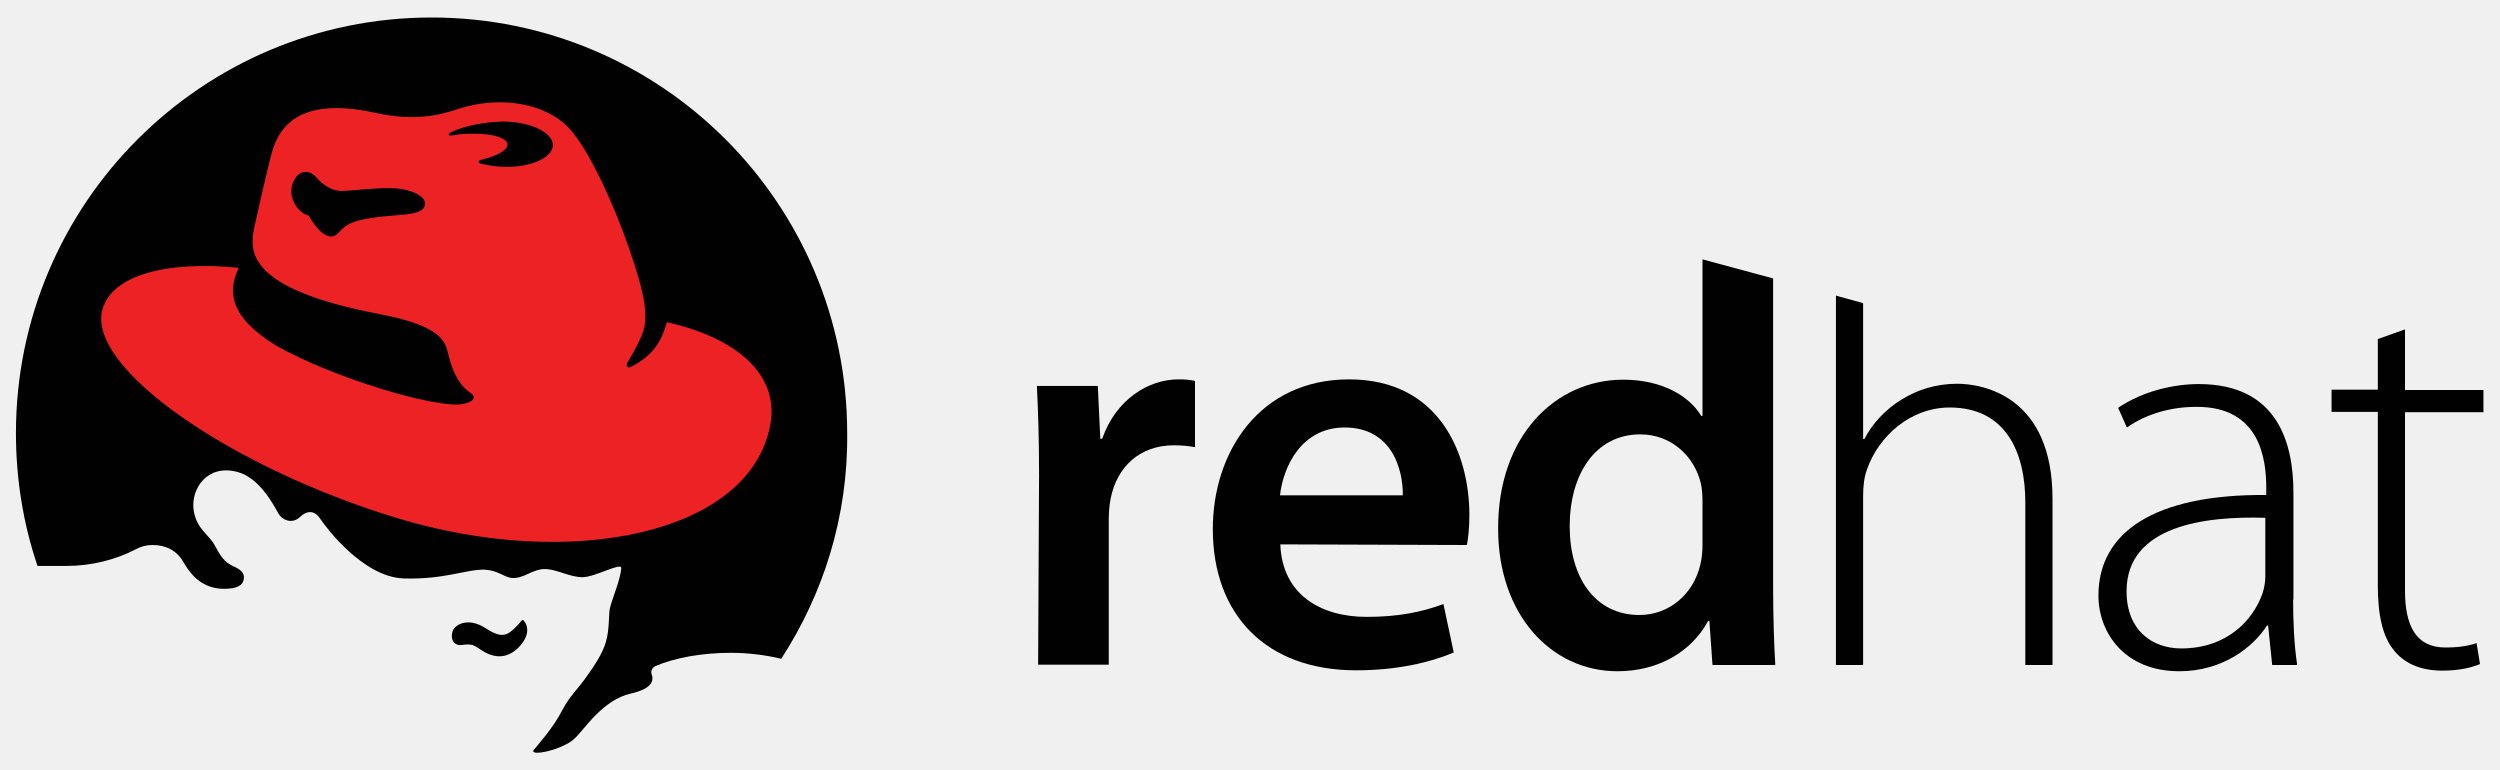
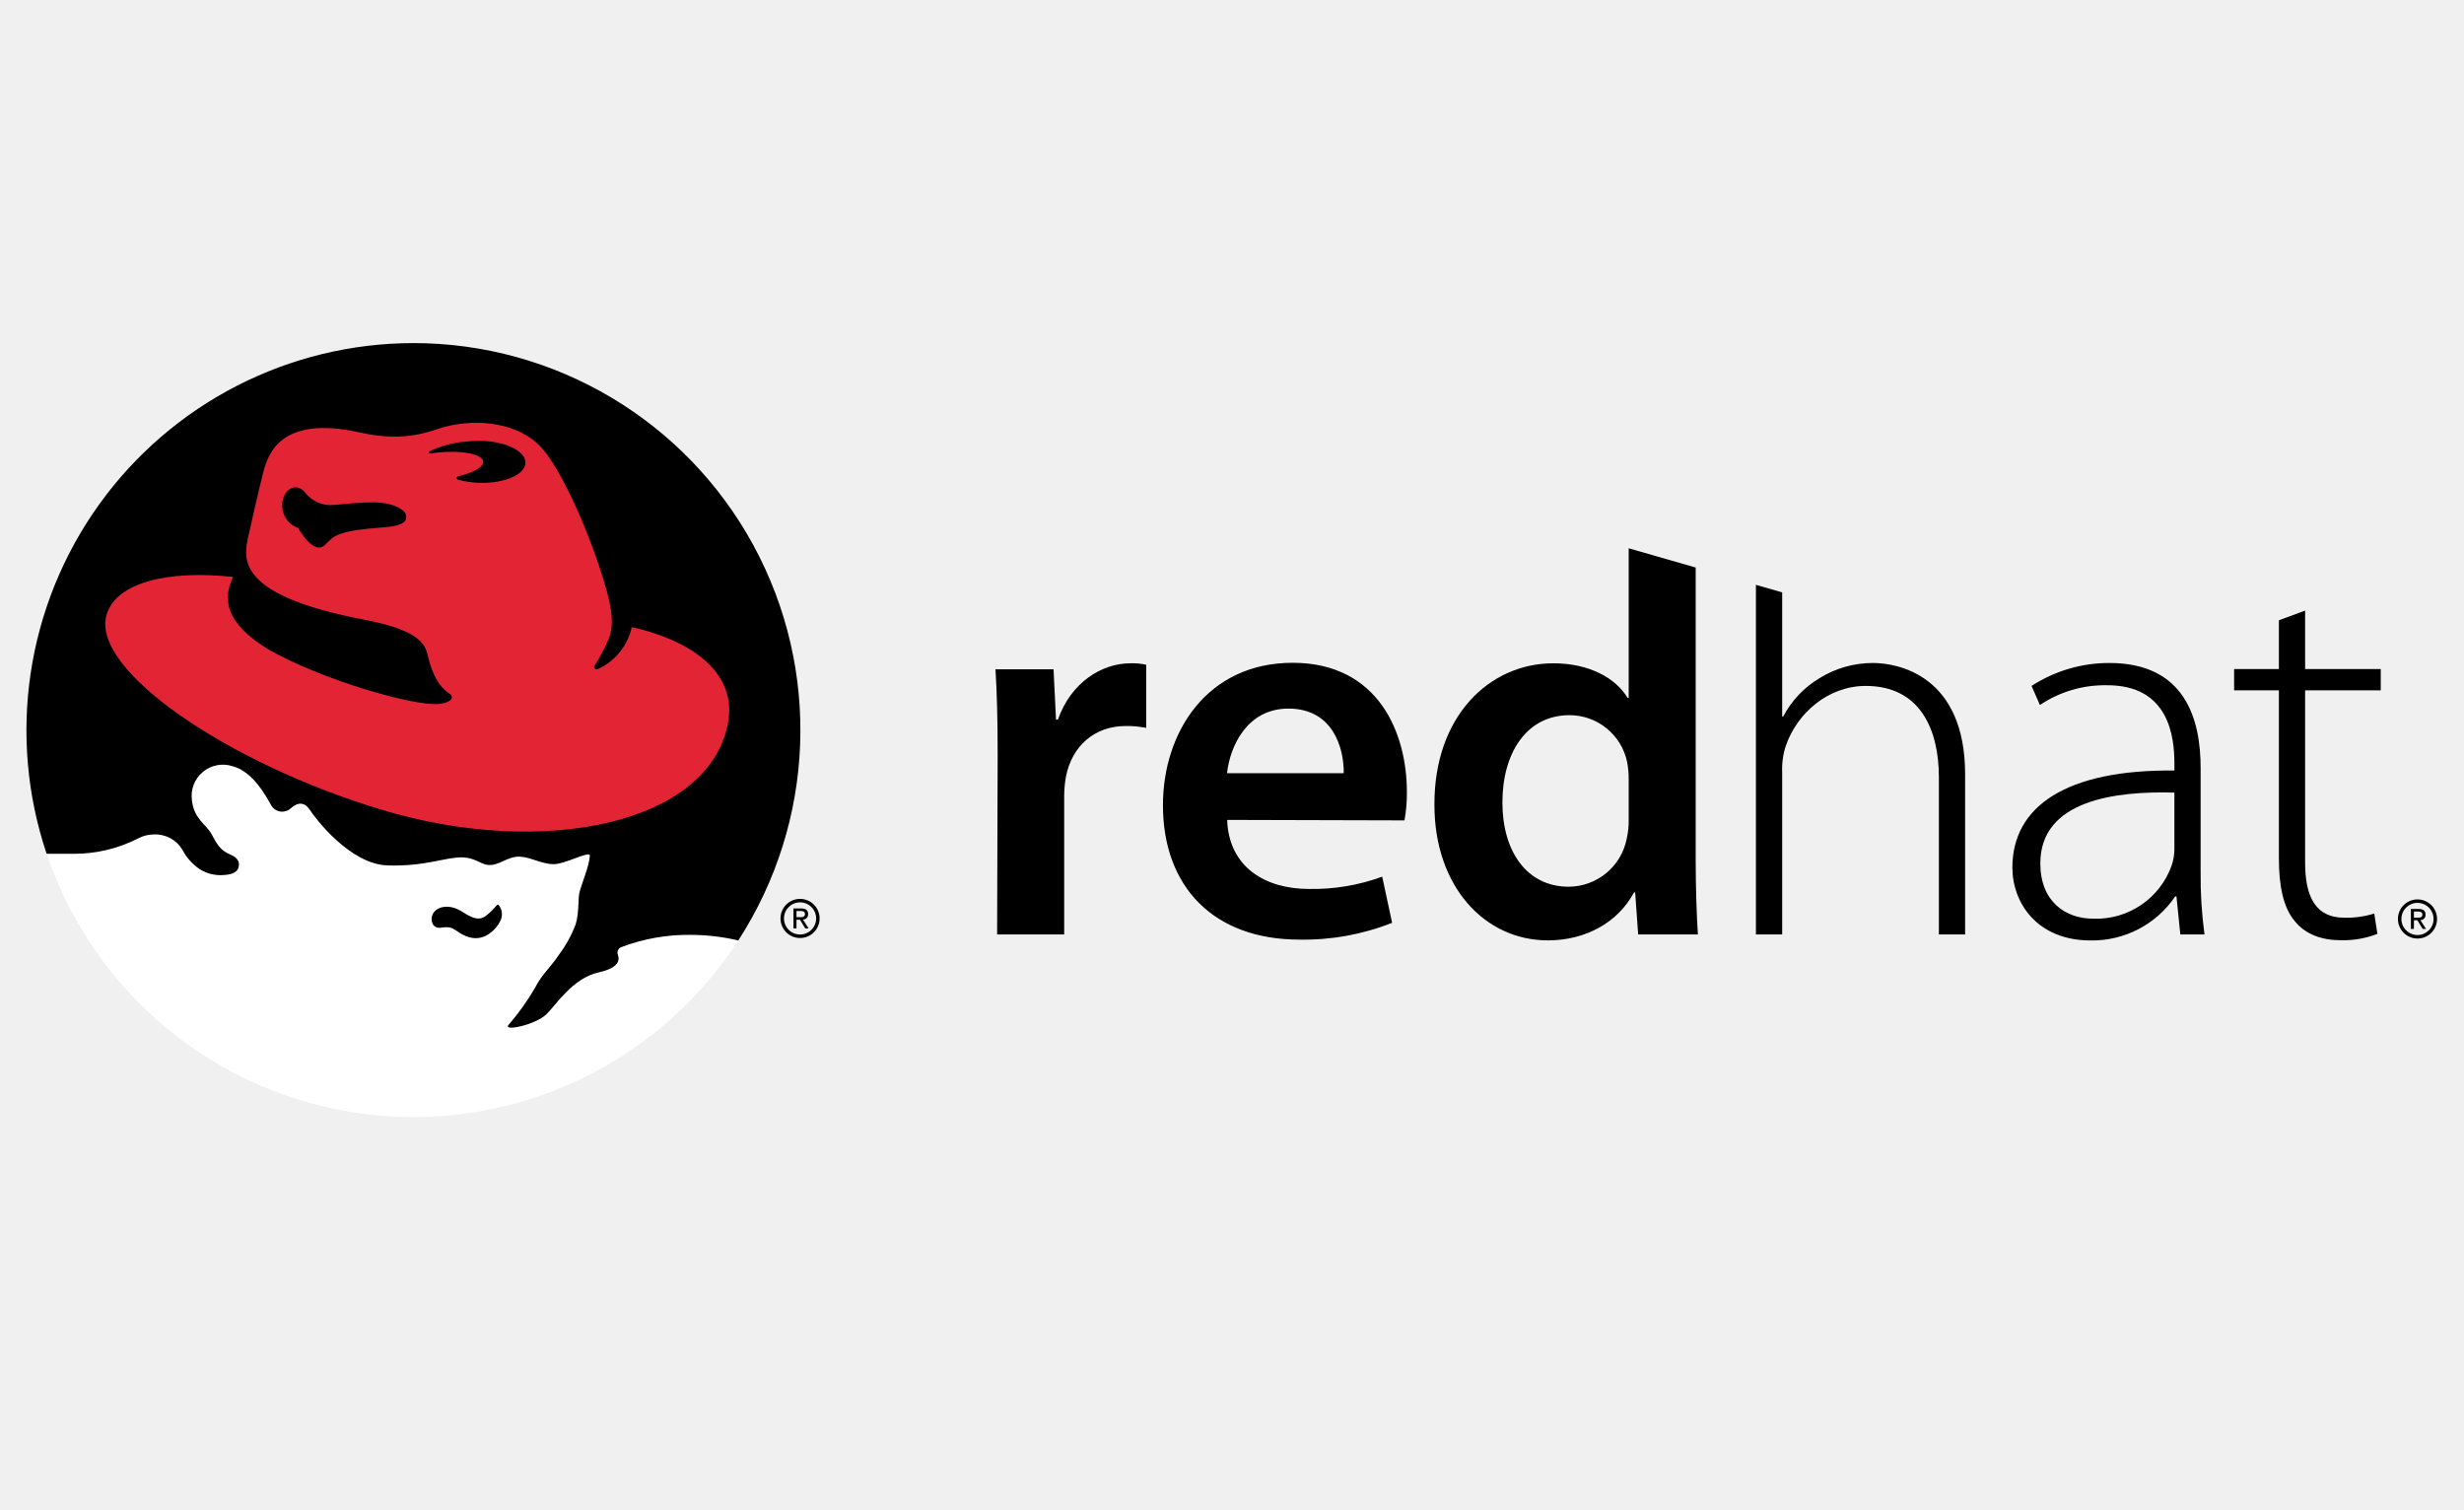
- <svg xmlns="http://www.w3.org/2000/svg" version="1.1" id="Layer_1" x="0px" y="0px" viewBox="0 0 800 246.2" style="enable-background:new 0 0 800 246.2;" xml:space="preserve">
-   <style type="text/css">
- 	.st0{fill-rule:evenodd;clip-rule:evenodd;fill:#010101;}
- 	.st1{fill-rule:evenodd;clip-rule:evenodd;fill:#ED2224;}
- </style>
-   <g>
-     <path class="st0" d="M250,210.8c-5.1-1.2-10.6-1.9-16.1-1.9c-9.4,0-18,1.6-24.3,4.3c-0.7,0.4-1.2,1.1-1.2,1.9   c0,0.3,0.1,0.6,0.2,0.9c0.7,2.2-0.5,4.5-6.6,5.9c-9.1,2-14.8,11.3-18.1,14.4c-3.8,3.7-14.7,5.9-13.1,3.7c1.3-1.7,6.2-7,9.1-12.7   c2.7-5.1,5-6.6,8.3-11.5c1-1.4,4.7-6.5,5.7-10.5c1.2-3.9,0.8-8.8,1.3-10.8c0.7-2.9,3.4-9.2,3.6-12.7c0.1-2-8.4,2.9-12.4,2.9   s-8-2.4-11.6-2.6c-4.5-0.2-7.3,3.4-11.4,2.8c-2.3-0.4-4.2-2.4-8.3-2.6c-5.7-0.2-12.8,3.2-25.9,2.8c-13-0.4-24.9-16.4-26.6-18.9   c-1.9-3-4.3-3-6.8-0.6c-2.6,2.3-5.7,0.5-6.6-1.1c-1.7-3-6.2-11.7-13.3-13.5c-9.7-2.5-14.6,5.4-14,11.7c0.7,6.4,4.8,8.2,6.7,11.6   c1.9,3.4,2.9,5.6,6.5,7.1c2.5,1.1,3.5,2.6,2.7,4.7c-0.7,1.8-3.3,2.2-5.1,2.3c-3.7,0.2-6.3-0.8-8.2-2c-2.2-1.4-4-3.4-5.9-6.7   c-2.2-3.7-5.7-5.3-9.8-5.3c-2,0-3.8,0.5-5.4,1.4c-6.4,3.3-14,5.3-22.2,5.3h-9.2c-4.5-13.3-6.9-27.6-6.9-42.5   c0-73.5,59.6-133,133-133c73.5,0,133,59.6,133,133C271.4,165.2,263.5,190,250,210.8L250,210.8z" />
-     <path class="st0" d="M167.6,198.6c0.7,0.7,1.9,2.9,0.4,5.8c-0.8,1.5-1.7,2.6-3.2,3.8c-1.9,1.5-5.5,3.2-10.5,0   c-2.7-1.7-2.9-2.3-6.6-1.8c-2.7,0.3-3.7-2.3-2.8-4.6c1-2.2,4.9-4,9.8-1.2c2.2,1.3,5.6,4,8.6,1.6c1.3-1,2-1.7,3.7-3.7   c0.1-0.1,0.2-0.1,0.3-0.1C167.5,198.5,167.6,198.5,167.6,198.6L167.6,198.6z" />
-     <path class="st1" d="M213.4,103.1c-1.3,4.4-3.2,10.1-11.5,14.3c-1.2,0.6-1.7-0.4-1.1-1.4c3.1-5.3,3.7-6.7,4.6-8.8   c1.3-3.1,1.9-7.5-0.6-16.6c-5-18-15.4-42.1-23-49.9c-7.3-7.5-20.6-9.7-32.6-6.6c-4.4,1.1-13.1,5.6-29.1,2   C92.4,30,88.3,43.9,86.7,49.9c-1.6,6-5.4,23.2-5.4,23.2c-1.3,7-2.9,19.2,40.1,27.4c20.1,3.8,21.1,9,22,12.7   c1.6,6.7,4.1,10.5,7,12.4c2.9,1.9,0,3.5-3.2,3.8c-8.5,0.9-40.1-8.2-58.8-18.8c-15.3-9.3-15.5-17.7-12-24.9   C53.3,83.4,36,88,32.8,98.9c-5.4,18.7,41.2,50.8,94.3,66.9c55.7,16.9,113,5.1,119.4-29.9C249.4,120,236,108.2,213.4,103.1   L213.4,103.1z" />
-     <path class="st0" d="M128,68.8c-15.4,1.1-17,2.8-19.8,5.8c-4.1,4.3-9.4-5.6-9.4-5.6c-3.2-0.7-7.1-5.8-5-10.7   c2.1-4.8,5.9-3.3,7.1-1.9c1.5,1.8,4.6,4.8,8.6,4.7c4-0.1,8.7-0.9,15.2-0.9c6.6,0,11,2.5,11.3,4.6C136.1,66.6,135.3,68.3,128,68.8   L128,68.8z" />
-     <path class="st0" d="M144.1,43.4C144.1,43.4,144.1,43.4,144.1,43.4c-0.3,0-0.5-0.2-0.5-0.4c0-0.2,0.1-0.3,0.2-0.4   c3-1.6,7.4-2.8,12.5-3.4c1.5-0.2,3-0.2,4.5-0.3c0.3,0,0.5,0,0.8,0c8.5,0.2,15.4,3.6,15.3,7.6c-0.1,4-7.1,7.1-15.6,6.9   c-2.8-0.1-5.3-0.5-7.6-1.1c-0.3-0.1-0.5-0.3-0.5-0.5c0-0.3,0.2-0.5,0.5-0.6c5.3-1.2,8.9-3.2,8.7-5.1c-0.3-2.5-7.3-3.9-15.5-3.1   C145.9,43.2,145,43.3,144.1,43.4L144.1,43.4z" />
-     <path class="st0" d="M332.5,152.2c0-11.9-0.3-20.7-0.7-28.7h19.5l0.8,16.9h0.6c4.4-12.6,14.8-19,24.4-19c2.2,0,3.5,0.1,5.3,0.5   v21.2c-2.1-0.4-4.1-0.6-6.8-0.6c-10.8,0-18.2,6.8-20.2,17.1c-0.4,2-0.6,4.4-0.6,6.8v46.3h-22.6L332.5,152.2L332.5,152.2z" />
-     <path class="st0" d="M409.7,174.2c0.6,16.2,13.1,23.2,27.6,23.2c10.4,0,17.8-1.6,24.6-4.1l3.3,15.5c-7.6,3.2-18.2,5.7-31.2,5.7   c-29,0-45.9-17.9-45.9-45.2c0-24.6,14.9-47.9,43.6-47.9c29,0,38.5,23.9,38.5,43.4c0,4.2-0.4,7.6-0.8,9.6L409.7,174.2L409.7,174.2z    M448.9,158.5c0.1-8.3-3.5-21.7-18.6-21.7c-13.9,0-19.7,12.6-20.7,21.7H448.9L448.9,158.5z" />
-     <path class="st0" d="M733.8,191.9c0,7,0.3,14.2,1.3,20.9h-8l-1.3-12.6h-0.4c-4.3,6.8-14.1,14.6-28,14.6   c-17.7,0-25.9-12.5-25.9-24.2c0-20.3,17.9-32.5,53.7-32.2v-2.3c0-8.7-1.7-26.1-22.5-25.9c-7.7,0-15.7,2.1-22.1,6.6l-2.8-6.3   c8-5.4,17.8-7.6,25.8-7.6c25.4,0,30.3,19.1,30.3,34.8V191.9L733.8,191.9z M725,165.7c-19.2-0.6-44.5,2.4-44.5,23.5   c0,12.6,8.3,18.3,17.5,18.3c14.7,0,23-9.1,26-17.6c0.6-1.9,0.9-3.8,0.9-5.3V165.7L725,165.7z" />
-     <path class="st0" d="M769.6,105.4v19.4h25.1v7.1h-25.1V189c0,11.2,3.5,18.2,12.9,18.2c4.5,0,7.7-0.6,10-1.4l1.1,6.7   c-2.9,1.2-6.8,2.1-12.1,2.1c-6.4,0-11.7-2-15.2-6.2c-4-4.6-5.4-12-5.4-21v-55.6h-14.8v-7.1h14.8v-16.2L769.6,105.4L769.6,105.4z" />
-     <path class="st0" d="M626.3,122.8c-6.7,0-12.7,1.9-17.7,5c-5.2,3.1-9.5,7.8-12,12.7h-0.4V97l-8.7-2.4v118.2h8.7V159   c0-3.6,0.3-6.1,1.2-8.7c3.8-10.9,14.1-19.9,26.5-19.9c18,0,24.2,14.4,24.2,30.3v52.1h8.7v-53C656.9,126.9,634.7,122.8,626.3,122.8   L626.3,122.8z" />
-     <path class="st0" d="M567.4,89.1L544.8,83v50.1h-0.4c-4-6.6-12.8-11.6-25-11.6c-21.5,0-40.1,17.8-40,47.7   c0,27.4,16.9,45.6,38.2,45.6c12.9,0,23.6-6.1,29-16.1h0.4l1,14.1h20.1c-0.4-6.1-0.7-15.9-0.7-25V89.1L567.4,89.1z M544.8,174.1   c0,2.4-0.2,4.6-0.7,6.6c-2.3,9.8-10.3,16.1-19.5,16.1c-14.2,0-22.3-12-22.3-28.4c0-16.5,8.1-29.4,22.6-29.4   c10.1,0,17.4,7.2,19.4,15.8c0.4,1.8,0.5,4.1,0.5,5.9V174.1L544.8,174.1z" />
-   </g>
+ <svg xmlns="http://www.w3.org/2000/svg" id="logo" viewBox="0 0 400 245">
+   <defs>
+     <style>.cls-1{fill:#fff}.cls-2{fill:#e22434}</style>
+   </defs>
+   <path d="M129.3 149.306h.566l.856 1.404h.55l-.925-1.43a.838.838 0 0 0 .843-.887c0-.645-.38-.923-1.145-.923h-1.235v3.24h.49zm0-.416v-1.007h.668c.34 0 .707.076.707.477 0 .496-.368.53-.787.53z" />
+   <path d="M133.056 149.094a3.176 3.176 0 1 1-3.175-3.177 3.176 3.176 0 0 1 3.175 3.177zm-3.175-2.615a2.61 2.61 0 1 0 2.61 2.617 2.615 2.615 0 0 0-2.61-2.617z" />
+   <path class="cls-1" d="M112.266 151.753a30.678 30.678 0 0 0-11.469 2.013 1.01 1.01 0 0 0-.562.896 1.037 1.037 0 0 0 .09.41c.353 1.021-.226 2.128-3.113 2.764-4.28.94-6.98 5.356-8.526 6.821-1.815 1.725-6.942 2.782-6.17 1.754a37.997 37.997 0 0 0 4.314-6.015c1.255-2.421 2.372-3.11 3.912-5.42a19.68 19.68 0 0 0 2.712-4.94c.572-1.835.38-4.143.599-5.091.315-1.371 1.607-4.341 1.704-6.019.057-.95-3.962 1.355-5.868 1.355s-3.762-1.144-5.466-1.225c-2.108-.097-3.462 1.627-5.37 1.325-1.088-.174-2.006-1.135-3.909-1.205-2.71-.099-6.02 1.507-12.24 1.307-6.117-.2-11.768-7.733-12.54-8.93-.903-1.404-2.007-1.404-3.21-.299a2.053 2.053 0 0 1-3.11-.505c-.802-1.402-2.948-5.506-6.27-6.367a5.076 5.076 0 0 0-6.62 5.516c.306 3.017 2.256 3.863 3.16 5.466.902 1.605 1.364 2.638 3.064 3.348 1.204.504 1.652 1.245 1.294 2.235-.315.86-1.568 1.057-2.391 1.098a6.373 6.373 0 0 1-3.873-.963 8.551 8.551 0 0 1-2.796-3.15 5.12 5.12 0 0 0-4.636-2.48 5.54 5.54 0 0 0-2.543.636 22.731 22.731 0 0 1-10.494 2.505l-4.369.004a62.844 62.844 0 0 0 112.284 14.062 34.128 34.128 0 0 0-7.588-.906z" />
+   <path d="M80.816 146.853a.207.207 0 0 0-.147.062 11.145 11.145 0 0 1-1.753 1.729c-1.417 1.142-3.036-.148-4.074-.757-2.307-1.353-4.163-.5-4.616.55-.45 1.055.049 2.323 1.306 2.158 1.758-.228 1.836.045 3.109.853 2.369 1.5 4.096.684 4.98-.026a5.333 5.333 0 0 0 1.527-1.8 2.375 2.375 0 0 0-.198-2.72.22.22 0 0 0-.134-.049z" />
+   <path d="M67.114 55.694A62.866 62.866 0 0 0 7.57 138.597h4.369a22.77 22.77 0 0 0 10.494-2.506 5.563 5.563 0 0 1 2.543-.636 5.119 5.119 0 0 1 4.636 2.479 8.489 8.489 0 0 0 2.796 3.148 6.358 6.358 0 0 0 3.873.965c.823-.04 2.076-.237 2.39-1.097.359-.99-.09-1.734-1.293-2.233-1.7-.71-2.162-1.748-3.064-3.353-.904-1.603-2.853-2.45-3.16-5.465a5.075 5.075 0 0 1 6.62-5.515c3.322.86 5.468 4.964 6.27 6.368a2.056 2.056 0 0 0 3.11.505c1.203-1.106 2.307-1.106 3.21.3.772 1.198 6.423 8.73 12.54 8.927 6.22.2 9.53-1.405 12.24-1.305 1.903.072 2.821 1.03 3.91 1.204 1.907.301 3.261-1.424 5.37-1.323 1.703.082 3.56 1.22 5.466 1.22s5.924-2.299 5.867-1.35c-.097 1.676-1.39 4.648-1.704 6.016-.22.95-.027 3.255-.599 5.094a19.779 19.779 0 0 1-2.712 4.94c-1.54 2.308-2.657 2.999-3.912 5.417a38.105 38.105 0 0 1-4.314 6.018c-.772 1.028 4.355-.033 6.17-1.755 1.545-1.468 4.247-5.882 8.526-6.822 2.887-.634 3.466-1.743 3.113-2.766a.992.992 0 0 1 .472-1.306 30.801 30.801 0 0 1 11.469-2.01 33.901 33.901 0 0 1 7.588.907 62.834 62.834 0 0 0-52.74-96.97z" />
+   <path class="cls-2" d="M102.564 101.8a9.807 9.807 0 0 1-5.431 6.772c-.573.294-.791-.187-.527-.638a30.252 30.252 0 0 0 2.18-4.152c.603-1.457.92-3.528-.282-7.848-2.362-8.503-7.29-19.867-10.874-23.554-3.456-3.558-9.721-4.558-15.383-3.106-2.085.535-6.165 2.657-13.73.953-13.095-2.95-15.035 3.607-15.785 6.462-.753 2.858-2.557 10.975-2.557 10.975-.602 3.308-1.389 9.056 18.943 12.93 9.472 1.803 9.953 4.25 10.372 6.011.752 3.156 1.954 4.962 3.307 5.864 1.353.905 0 1.651-1.502 1.804-4.034.419-18.942-3.857-27.763-8.87-7.216-4.41-7.336-8.38-5.685-11.749-10.9-1.178-19.081 1.021-20.564 6.182-2.545 8.856 19.47 23.984 44.54 31.576 26.309 7.965 53.369 2.403 56.377-14.134 1.364-7.513-4.964-13.07-15.636-15.478zm-40.34-16.193c-7.255.525-8.009 1.31-9.368 2.756-1.917 2.042-4.442-2.648-4.442-2.648a3.893 3.893 0 0 1-2.36-5.043c.976-2.255 2.779-1.58 3.344-.877a5.372 5.372 0 0 0 4.06 2.204c1.903-.05 4.1-.45 7.165-.45 3.106 0 5.194 1.16 5.311 2.156.101.85-.252 1.652-3.71 1.902zm15.698-7.224a14.289 14.289 0 0 1-3.58-.524.27.27 0 0 1 .003-.529c2.512-.581 4.208-1.53 4.088-2.428-.158-1.19-3.444-1.838-7.34-1.447q-.64.067-1.245.162l-.032.002a.198.198 0 0 1-.204-.19.192.192 0 0 1 .115-.173 16.882 16.882 0 0 1 5.907-1.58 22.4 22.4 0 0 1 2.462-.114c4.027.091 7.25 1.691 7.203 3.573-.048 1.885-3.35 3.337-7.377 3.248z" />
+   <path d="M161.958 122.478c0-5.762-.12-9.999-.353-13.832h9.423l.404 8.175h.308c2.118-6.059 7.137-9.147 11.782-9.147a10.329 10.329 0 0 1 2.553.235v10.251a15.926 15.926 0 0 0-3.279-.309c-5.185 0-8.784 3.299-9.755 8.231a17.984 17.984 0 0 0-.282 3.284v22.32h-10.89zM199.212 133.095c.288 7.798 6.324 11.21 13.293 11.21a32.761 32.761 0 0 0 11.877-1.992l1.61 7.487a38.922 38.922 0 0 1-15.04 2.729c-13.975 0-22.162-8.63-22.162-21.818 0-11.878 7.206-23.119 21.05-23.119 13.994 0 18.549 11.51 18.549 20.932a24.358 24.358 0 0 1-.387 4.65zm18.927-7.581c.05-3.989-1.686-10.488-8.974-10.488-6.702 0-9.486 6.078-9.974 10.488zM357.244 141.454a70.612 70.612 0 0 0 .628 10.232h-3.924l-.626-6.172h-.203a16.27 16.27 0 0 1-13.732 7.152c-8.667 0-12.7-6.095-12.7-11.839 0-9.942 8.775-15.932 26.298-15.747v-1.151c0-4.262-.828-12.76-11.017-12.694a18.898 18.898 0 0 0-10.813 3.21l-1.356-3.099a23.142 23.142 0 0 1 12.637-3.722c12.43 0 14.808 9.331 14.808 17.028zm-4.259-12.79c-9.38-.27-21.764 1.151-21.764 11.492 0 6.19 4.086 8.973 8.573 8.973a12.982 12.982 0 0 0 12.746-8.637 8.361 8.361 0 0 0 .445-2.58zM374.208 99.117v9.492h12.278v3.456h-12.278v27.996c0 5.477 1.7 8.91 6.328 8.91a15.007 15.007 0 0 0 4.894-.676l.516 3.3A15.386 15.386 0 0 1 380 152.63c-3.143 0-5.75-.99-7.433-3.055-1.95-2.263-2.617-5.878-2.617-10.272v-27.238h-7.27v-3.456h7.27v-7.92zM391.869 149.392h.566l.854 1.402h.55l-.923-1.43a.838.838 0 0 0 .843-.887c0-.644-.383-.923-1.145-.923h-1.237v3.24h.492zm0-.418v-1.005h.667c.337 0 .707.076.707.474 0 .499-.37.531-.788.531z" />
+   <path d="M395.625 149.177a3.176 3.176 0 1 1-3.176-3.175 3.177 3.177 0 0 1 3.176 3.175zm-3.176-2.613a2.61 2.61 0 1 0 2.61 2.615 2.611 2.611 0 0 0-2.61-2.615zM264.398 113.28h-.18c-1.924-3.18-6.169-5.606-12.06-5.606-10.35 0-19.361 8.564-19.296 22.984 0 13.229 8.14 21.994 18.418 21.994 6.211 0 11.403-2.96 13.975-7.781h.194l.488 6.815h9.696c-.2-2.926-.358-7.666-.358-12.071V92.129l-10.877-3.124zm0 19.744a12.846 12.846 0 0 1-.33 3.174 9.648 9.648 0 0 1-9.398 7.745c-6.852 0-10.773-5.776-10.773-13.684 0-7.985 3.886-14.165 10.896-14.165a9.56 9.56 0 0 1 9.36 7.641 14.744 14.744 0 0 1 .245 2.84zM304.05 107.624a16.4 16.4 0 0 0-8.68 2.468 15.77 15.77 0 0 0-5.884 6.213h-.172V96.163l-4.262-1.225v56.748h4.262v-26.342a12.12 12.12 0 0 1 .579-4.243c1.84-5.358 6.89-9.755 12.992-9.755 8.818 0 11.87 7.072 11.87 14.828v25.512h4.258v-25.982c0-16.043-10.88-18.08-14.962-18.08z" />
</svg>
